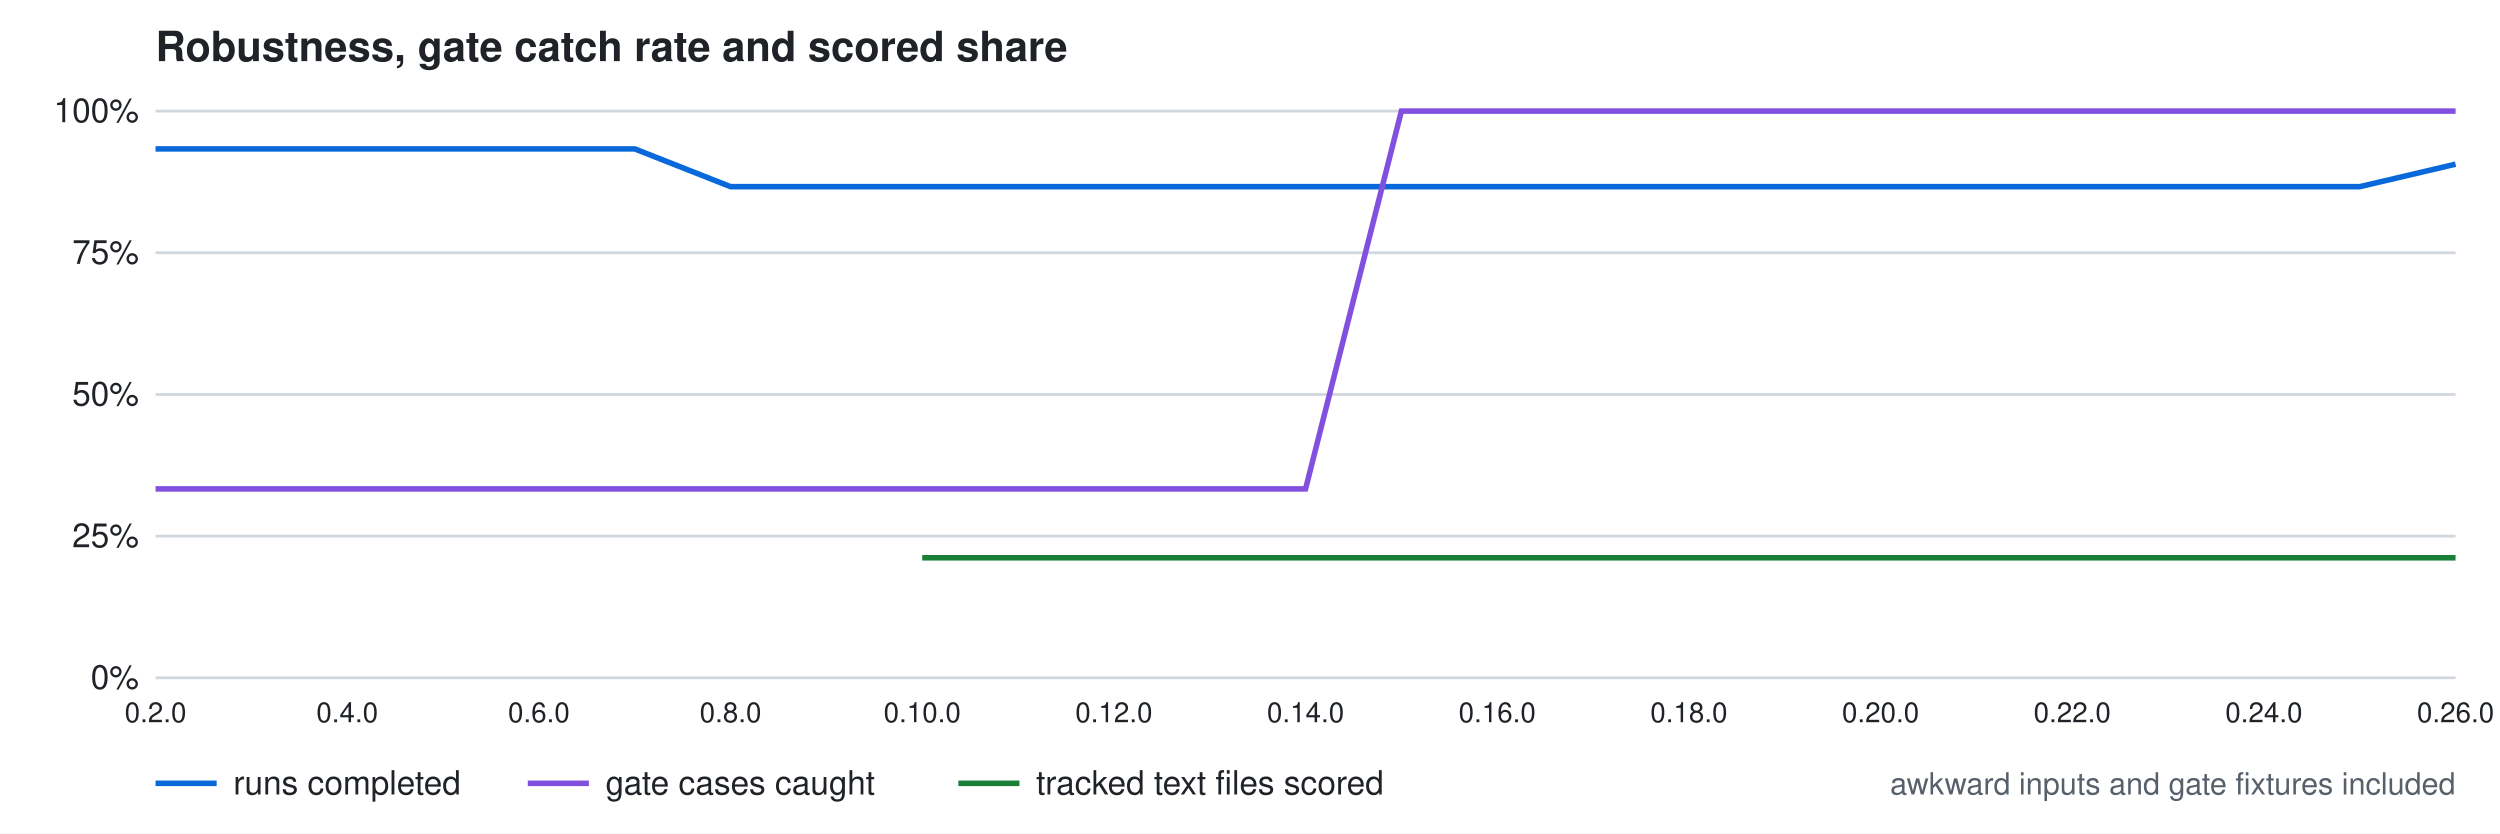
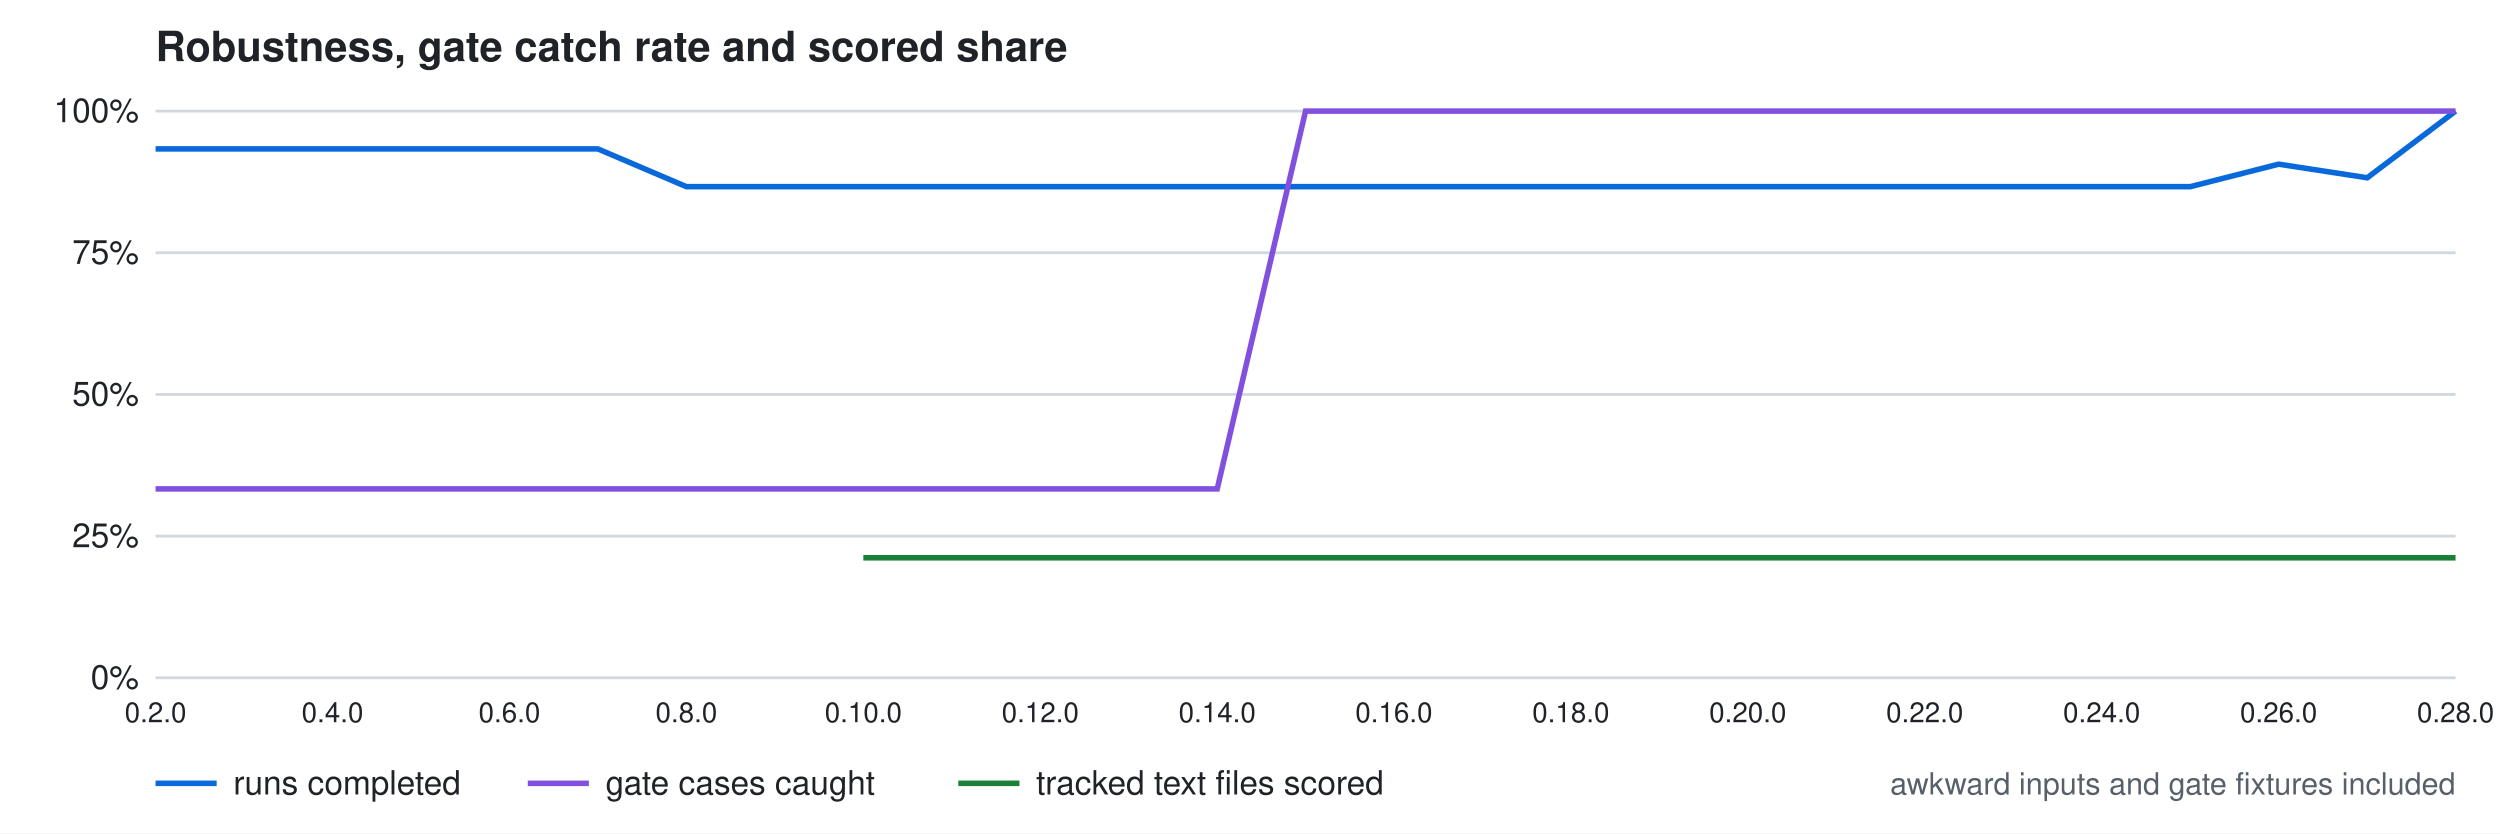
<svg xmlns="http://www.w3.org/2000/svg" width="900" height="300" viewBox="0 0 900 300" font-family="-apple-system,Segoe UI,Helvetica,Arial,sans-serif" font-size="12">
  <rect width="900" height="300" fill="#ffffff" />
  <text x="56" y="22" font-size="15" font-weight="600" fill="#1f2328">Robustness, gate catch rate and scored share</text>
  <line x1="56" y1="244.0" x2="884" y2="244.0" stroke="#d0d7de" stroke-width="1" />
  <text x="50" y="248.0" text-anchor="end" fill="#1f2328">0%</text>
  <line x1="56" y1="193.0" x2="884" y2="193.0" stroke="#d0d7de" stroke-width="1" />
  <text x="50" y="197.0" text-anchor="end" fill="#1f2328">25%</text>
  <line x1="56" y1="142.0" x2="884" y2="142.0" stroke="#d0d7de" stroke-width="1" />
  <text x="50" y="146.0" text-anchor="end" fill="#1f2328">50%</text>
  <line x1="56" y1="91.0" x2="884" y2="91.0" stroke="#d0d7de" stroke-width="1" />
  <text x="50" y="95.0" text-anchor="end" fill="#1f2328">75%</text>
  <line x1="56" y1="40.0" x2="884" y2="40.0" stroke="#d0d7de" stroke-width="1" />
  <text x="50" y="44.0" text-anchor="end" fill="#1f2328">100%</text>
  <text x="56.0" y="260" text-anchor="middle" fill="#1f2328" font-size="10">0.2.0</text>
-   <text x="125.0" y="260" text-anchor="middle" fill="#1f2328" font-size="10">0.4.0</text>
-   <text x="194.0" y="260" text-anchor="middle" fill="#1f2328" font-size="10">0.6.0</text>
-   <text x="263.0" y="260" text-anchor="middle" fill="#1f2328" font-size="10">0.8.0</text>
-   <text x="332.0" y="260" text-anchor="middle" fill="#1f2328" font-size="10">0.10.0</text>
-   <text x="401.0" y="260" text-anchor="middle" fill="#1f2328" font-size="10">0.12.0</text>
-   <text x="470.0" y="260" text-anchor="middle" fill="#1f2328" font-size="10">0.14.0</text>
-   <text x="539.0" y="260" text-anchor="middle" fill="#1f2328" font-size="10">0.16.0</text>
-   <text x="608.0" y="260" text-anchor="middle" fill="#1f2328" font-size="10">0.18.0</text>
-   <text x="677.0" y="260" text-anchor="middle" fill="#1f2328" font-size="10">0.20.0</text>
-   <text x="746.0" y="260" text-anchor="middle" fill="#1f2328" font-size="10">0.22.0</text>
-   <text x="815.0" y="260" text-anchor="middle" fill="#1f2328" font-size="10">0.24.0</text>
-   <text x="884.0" y="260" text-anchor="middle" fill="#1f2328" font-size="10">0.26.0</text>
-   <polyline points="56.0,53.6 90.5,53.6 125.0,53.6 159.5,53.6 194.0,53.6 228.5,53.6 263.0,67.2 297.5,67.2 332.0,67.2 366.5,67.2 401.0,67.2 435.5,67.2 470.0,67.2 504.5,67.2 539.0,67.2 573.5,67.2 608.0,67.2 642.5,67.2 677.0,67.2 711.5,67.2 746.0,67.2 780.5,67.2 815.0,67.2 849.5,67.2 884.0,59.1" fill="none" stroke="#0969da" stroke-width="2" />
-   <polyline points="56.0,176.0 90.5,176.0 125.0,176.0 159.5,176.0 194.0,176.0 228.5,176.0 263.0,176.0 297.5,176.0 332.0,176.0 366.5,176.0 401.0,176.0 435.5,176.0 470.0,176.0 504.5,40.0 539.0,40.0 573.5,40.0 608.0,40.0 642.5,40.0 677.0,40.0 711.5,40.0 746.0,40.0 780.5,40.0 815.0,40.0 849.5,40.0 884.0,40.0" fill="none" stroke="#8250df" stroke-width="2" />
-   <polyline points="332.0,200.8 366.5,200.8 401.0,200.8 435.5,200.8 470.0,200.8 504.5,200.8 539.0,200.8 573.5,200.8 608.0,200.8 642.5,200.8 677.0,200.8 711.5,200.8 746.0,200.8 780.5,200.8 815.0,200.8 849.5,200.8 884.0,200.8" fill="none" stroke="#1a7f37" stroke-width="2" />
+   <text x="119.7" y="260" text-anchor="middle" fill="#1f2328" font-size="10">0.4.0</text>
+   <text x="183.4" y="260" text-anchor="middle" fill="#1f2328" font-size="10">0.6.0</text>
+   <text x="247.1" y="260" text-anchor="middle" fill="#1f2328" font-size="10">0.8.0</text>
+   <text x="310.8" y="260" text-anchor="middle" fill="#1f2328" font-size="10">0.10.0</text>
+   <text x="374.5" y="260" text-anchor="middle" fill="#1f2328" font-size="10">0.12.0</text>
+   <text x="438.2" y="260" text-anchor="middle" fill="#1f2328" font-size="10">0.14.0</text>
+   <text x="501.8" y="260" text-anchor="middle" fill="#1f2328" font-size="10">0.16.0</text>
+   <text x="565.5" y="260" text-anchor="middle" fill="#1f2328" font-size="10">0.18.0</text>
+   <text x="629.2" y="260" text-anchor="middle" fill="#1f2328" font-size="10">0.20.0</text>
+   <text x="692.9" y="260" text-anchor="middle" fill="#1f2328" font-size="10">0.22.0</text>
+   <text x="756.6" y="260" text-anchor="middle" fill="#1f2328" font-size="10">0.24.0</text>
+   <text x="820.3" y="260" text-anchor="middle" fill="#1f2328" font-size="10">0.26.0</text>
+   <text x="884.0" y="260" text-anchor="middle" fill="#1f2328" font-size="10">0.28.0</text>
+   <polyline points="56.0,53.6 87.8,53.6 119.7,53.6 151.5,53.6 183.4,53.6 215.2,53.6 247.1,67.2 278.9,67.2 310.8,67.2 342.6,67.2 374.5,67.2 406.3,67.2 438.2,67.2 470.0,67.2 501.8,67.2 533.7,67.2 565.5,67.2 597.4,67.2 629.2,67.2 661.1,67.2 692.9,67.2 724.8,67.2 756.6,67.2 788.5,67.2 820.3,59.1 852.2,64.0 884.0,40.0" fill="none" stroke="#0969da" stroke-width="2" />
+   <polyline points="56.0,176.0 87.8,176.0 119.7,176.0 151.5,176.0 183.4,176.0 215.2,176.0 247.1,176.0 278.9,176.0 310.8,176.0 342.6,176.0 374.5,176.0 406.3,176.0 438.2,176.0 470.0,40.0 501.8,40.0 533.7,40.0 565.5,40.0 597.4,40.0 629.2,40.0 661.1,40.0 692.9,40.0 724.8,40.0 756.6,40.0 788.5,40.0 820.3,40.0 852.2,40.0 884.0,40.0" fill="none" stroke="#8250df" stroke-width="2" />
+   <polyline points="310.8,200.8 342.6,200.8 374.5,200.8 406.3,200.8 438.2,200.8 470.0,200.8 501.8,200.8 533.7,200.8 565.5,200.8 597.4,200.8 629.2,200.8 661.1,200.8 692.9,200.8 724.8,200.8 756.6,200.8 788.5,200.8 820.3,200.8 852.2,200.8 884.0,200.8" fill="none" stroke="#1a7f37" stroke-width="2" />
  <line x1="56" y1="282" x2="78" y2="282" stroke="#0969da" stroke-width="2" />
  <text x="84" y="286" fill="#1f2328">runs completed</text>
  <line x1="190" y1="282" x2="212" y2="282" stroke="#8250df" stroke-width="2" />
  <text x="218" y="286" fill="#1f2328">gate cases caught</text>
  <line x1="345" y1="282" x2="367" y2="282" stroke="#1a7f37" stroke-width="2" />
  <text x="373" y="286" fill="#1f2328">tracked text files scored</text>
  <text x="884" y="286" text-anchor="end" fill="#57606a" font-size="11">awkward inputs and gate fixtures included</text>
</svg>
